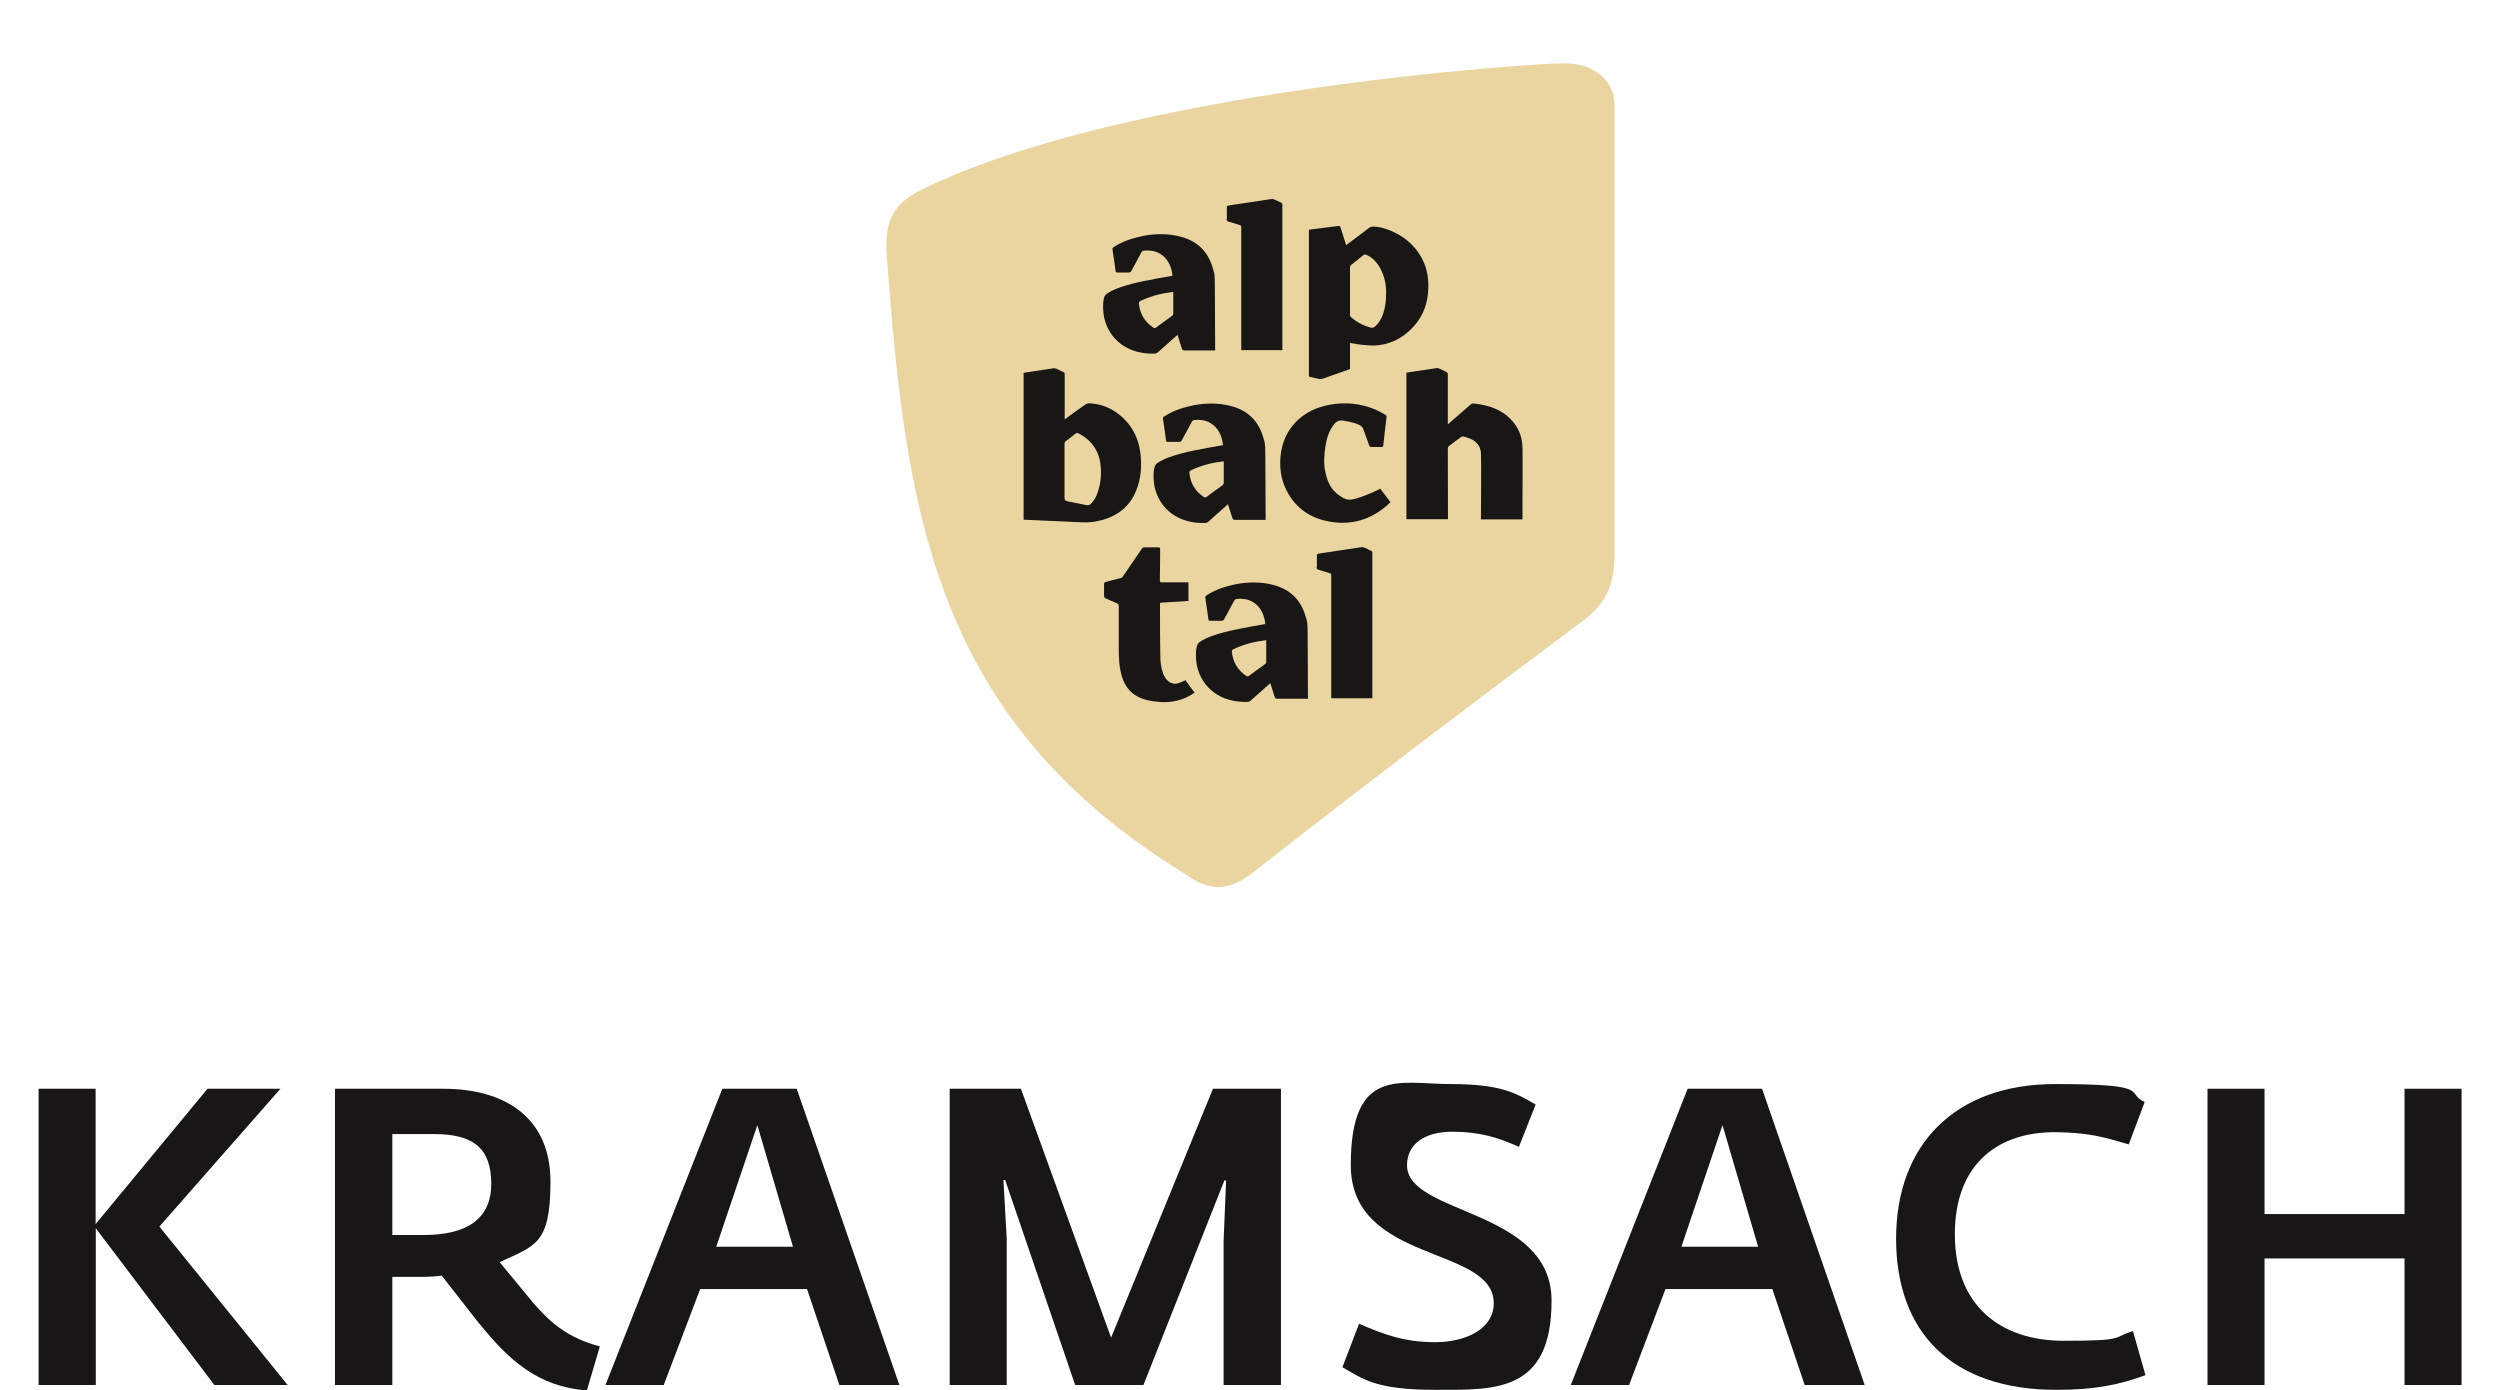
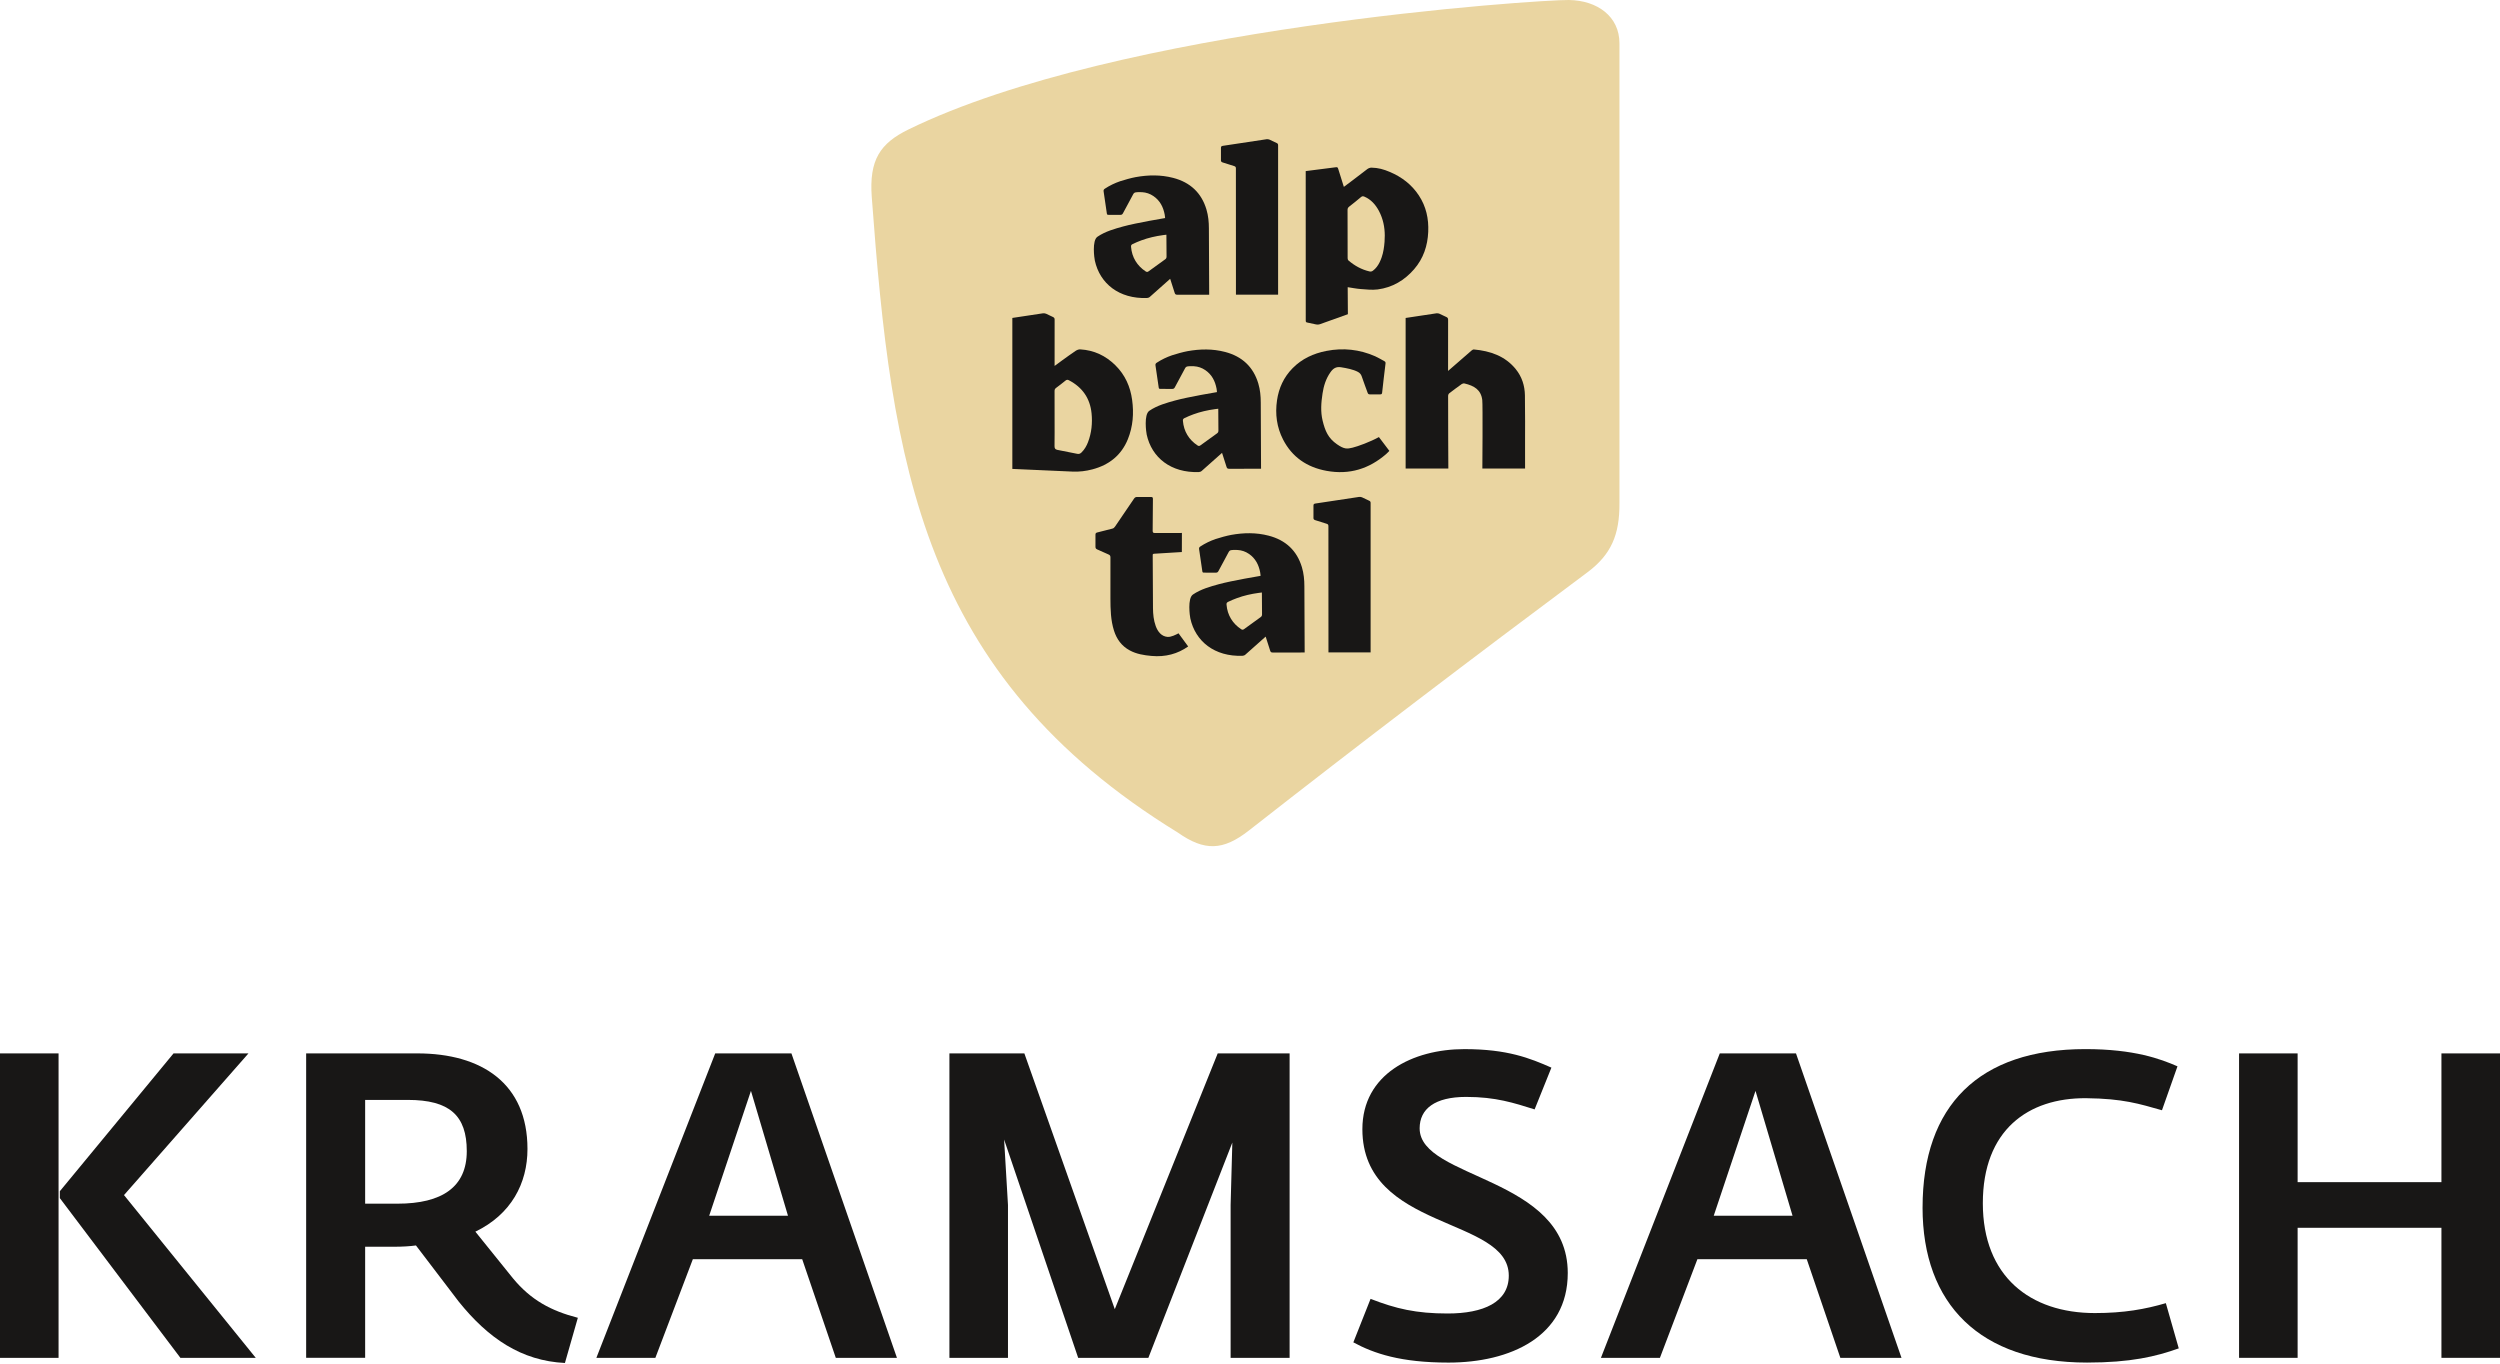
- <svg xmlns="http://www.w3.org/2000/svg" version="1.1" viewBox="0 0 1600 889.5">
+ <svg xmlns="http://www.w3.org/2000/svg" id="Ebene_1" version="1.1" viewBox="0 0 1557.33 849.06">
  <defs>
    <style>
-       .cls-1 {
+       .st0 {
        fill: #ead5a1;
      }

-       .cls-2 {
+       .st1 {
        isolation: isolate;
      }

-       .cls-3 {
+       .st2 {
        fill: #181716;
      }
    </style>
  </defs>
+   <g class="st1">
+     <g class="st1">
+       <path class="st2" d="M0,656.2h36.48v189.64H0v-189.64ZM37.28,746.33v-4.29l70.81-85.83h46.67l-77.52,88.25,82.08,101.39h-46.94l-75.11-99.51Z" />
+       <path class="st2" d="M285.67,810.7l-26.56-34.87c-3.76.54-8.85.8-13.14.8h-18.51v69.2h-36.75v-189.64h69.2c40.24,0,68.67,18.78,68.67,59.55,0,21.46-10.19,40.77-32.46,51.5l23.34,28.97c11.27,13.68,23.87,20.39,40.5,24.68l-8.05,28.16c-27.09-1.34-47.75-15.29-66.25-38.36ZM247.58,749.81c27.9,0,43.19-10.46,43.19-32.72s-10.73-31.92-36.75-31.92h-26.56v64.64h20.12Z" />
+       <path class="st2" d="M445.53,656.2h47.48l65.72,189.64h-38.09l-20.92-61.43h-68.13l-23.34,61.43h-36.75l74.03-189.64ZM490.86,757.33l-23.07-77.79-26.02,77.79h49.09Z" />
+       <path class="st2" d="M591.44,656.2h46.67l56.33,159.33,64.11-159.33h44.79v189.64h-36.75v-95.22l1.07-38.89-52.31,134.12h-43.72l-46.14-136,2.41,40.77v95.22h-36.48v-189.64Z" />
+       <path class="st2" d="M843.04,836.19l10.73-27.09c15.83,6.17,28.43,9.12,48.01,9.12,22.26,0,38.09-6.97,38.09-23.6,0-37.02-91.2-27.63-91.2-91.2,0-34.33,31.38-49.89,63.57-49.89,26.82,0,40.77,5.63,54.18,11.53l-10.46,26.02c-12.88-4.02-24.14-7.78-42.65-7.78-19.58,0-28.97,7.51-28.97,19.58,0,31.92,92.27,29.77,92.27,90.13,0,39.7-35.94,55.79-74.3,55.79-29.77,0-46.4-5.63-59.28-12.61Z" />
+       <path class="st2" d="M1071.3,656.2h47.48l65.72,189.64h-38.09l-20.92-61.43h-68.13l-23.34,61.43h-36.75l74.03-189.64ZM1116.63,757.33l-23.07-77.79-26.02,77.79h49.09Z" />
+       <path class="st2" d="M1197.63,752.23c0-63.57,35.14-98.71,101.39-98.71,30.58,0,46.94,6.17,57.4,10.73l-9.66,27.36c-14.22-4.02-24.14-7.24-47.21-7.51-36.21-.27-64.38,19.85-64.38,65.45s29.51,68.4,69.74,68.4c18.24,0,31.38-2.41,44.26-6.17l8.05,28.16c-14.22,5.1-30.04,8.85-57.13,8.85-66.79,0-102.47-36.48-102.47-96.56Z" />
+       <path class="st2" d="M1394.78,656.2h36.48v80.2h89.59v-80.2h36.48v189.64h-36.48v-81.01h-89.59v81.01h-36.48v-189.64Z" />
+     </g>
+   </g>
  <g>
-     <g id="Ebene_1">
-       <g class="cls-2">
-         <g class="cls-2">
-           <path class="cls-3" d="M24.7,696.8h36.5v86.6l71.6-86.6h46.7l-77.5,88.2,82.1,101.4h-46.9l-75.9-100.3v100.3H24.7v-189.6Z" />
-           <path class="cls-3" d="M306.6,847l-23.9-30.6c-3.8.5-8.9.8-13.1.8h-18.5v69.2h-36.7v-189.6h69.2c40.2,0,68.7,18.8,68.7,59.5s-10.2,40.8-32.5,51.5l21.7,26.3c11.3,13.1,22.5,22.3,42.4,27.6l-8.3,28.2c-31.7-2.4-50.2-19.8-68.9-42.9ZM271.2,790.4c27.9,0,43.2-10.5,43.2-32.7s-10.7-31.9-36.7-31.9h-26.6v64.6h20.1Z" />
-           <path class="cls-3" d="M462.4,696.8h47.5l65.7,189.6h-38.4l-20.7-61.4h-68.4l-23.3,61.4h-37.3l74.8-189.6ZM507.5,797.9l-22.8-77.8-26.3,77.8h49.1Z" />
-           <path class="cls-3" d="M607.8,696.8h45.6l57.7,159.3,65.2-159.3h43.5v189.6h-36.7v-92l1.6-38.9h-1.1l-51.8,130.9h-43.7l-44.8-131.2h-1.1l2.1,37.6v93.6h-36.5v-189.6Z" />
-           <path class="cls-3" d="M859.1,875.1l10.7-27.9c15.6,6.7,28.7,11.8,48.6,11.8s37.6-8.6,37.6-24.9c0-37.3-91.5-24.9-91.5-88.5s31.7-51.8,63.8-51.8,41.6,5.6,54.5,13.1l-10.7,27.1c-13.1-5.9-24.9-9.7-42.6-9.7s-29,7.8-29,21.5c0,31.9,92.5,27.6,92.5,86.6s-36.2,57.1-74.6,57.1-46.4-7.2-59.3-14.5Z" />
-           <path class="cls-3" d="M1080.2,696.8h47.5l65.7,189.6h-38.4l-20.7-61.4h-68.4l-23.3,61.4h-37.3l74.8-189.6ZM1125.2,797.9l-22.8-77.8-26.3,77.8h49.1Z" />
-           <path class="cls-3" d="M1213.5,792.8c0-60.6,38.1-99,101.7-99s44.5,5.6,57.4,11.5l-10.2,27.1c-16.4-4.8-25.5-7.5-46.7-7.8-36.5-.3-64.6,19.8-64.6,65.4s29.2,68.1,69.7,68.1,30.6-2.1,44.3-6.2l8,28.2c-16.1,5.9-31.7,9.4-56.9,9.4-67.1,0-102.7-36.7-102.7-96.8Z" />
-           <path class="cls-3" d="M1412.8,696.8h36.5v80.2h89.6v-80.2h36.5v189.6h-36.5v-81h-89.6v81h-36.5v-189.6Z" />
-         </g>
+     <path class="st0" d="M733.67,518.61c16.74,11.76,28.24,11.3,44.27-1.23,69.68-54.57,140.04-108.05,210.81-160.78,14.89-11.09,20.21-23.45,20.06-43.31V26.87c-.05-16.5-13.58-26.61-31.56-26.87-17.98-.26-280.68,16.82-411.28,80.62-17.71,8.66-24.64,18.96-22.92,42.18,12.27,165.54,30.22,297.32,190.63,395.81" />
+     <g>
+       <path class="st2" d="M950.02,291.86h-26.61s.31-39.77-.06-42.72c-.81-6.38-5.07-8.84-11.03-10.26-.53-.13-1.29.03-1.73.34-2.65,1.88-5.25,3.81-7.81,5.79-.39.3-.7.95-.7,1.44-.04,10.8.14,45.41.14,45.41h-26.61v-93.79c4.24-.64,17.09-2.64,19.28-2.91.59-.07,1.26.05,1.81.28,1.42.61,2.76,1.41,4.2,1.99.95.38,1.17.93,1.17,1.86-.03,15.23-.02,31.78-.02,31.78,2.37-2.06,11.98-10.44,14.73-12.8.36-.3.91-.61,1.34-.58,10.26.93,19.45,4.09,26.07,12.23,3.87,4.76,5.63,10.35,5.73,16.32.18,9.95.09,23.43.09,29.87s.01,15.75.01,15.75h0Z" />
+       <path class="st2" d="M858.97,272.27c1.88,2.51,4.61,6.05,6.51,8.6-.66.65-1.27,1.34-1.97,1.94-10.62,9.24-22.89,13.09-37.08,10.51-12.31-2.23-21.52-8.58-27.15-19.49-3.97-7.71-5.02-15.93-3.79-24.43,1.11-7.65,4.18-14.42,9.73-20.05,5.78-5.86,12.96-9.19,21.08-10.76,10.47-2.03,20.61-.93,30.33,3.34,2,.88,3.85,2.05,5.77,3.08.59.31.77.75.69,1.43-.74,6.04-1.47,12.08-2.11,18.12-.1.97-.48,1.12-1.34,1.11-2.08-.04-4.16-.05-6.24,0-.82.02-1.19-.25-1.46-1-1.2-3.4-2.54-6.77-3.67-10.19-.44-1.34-1.24-2.21-2.43-2.84-2.79-1.48-6.87-2.3-10.52-2.87-3.17-.5-4.97.88-6.55,3.13-2.82,4-4.2,8.49-4.92,13.21-.86,5.66-1.32,11.33.06,16.97,1.54,6.3,3.39,10.83,8.98,14.7,4.55,3.14,6.31,2.9,9.65,2.09,3.35-.81,11.01-3.61,16.42-6.6h0Z" />
+       <path class="st2" d="M657.85,241.65c2-1.48,3.97-3,5.9-4.58.73-.6,1.31-.61,2.13-.18,8.5,4.42,13.16,11.36,14.09,20.56.61,6.1.01,12.15-2.2,17.96-.91,2.39-2.18,4.57-4.02,6.4-.74.74-1.52,1.13-2.66.9-3.91-.78-12.26-2.43-12.53-2.49-1.3-.29-1.68-1.02-1.66-2.33.09-5.66.04-11.32.04-16.97s.02-11.54-.02-17.31c0-.85.21-1.43.93-1.96M655.87,197.44c-1.43-.6-2.78-1.39-4.2-1.99-.58-.24-1.29-.36-1.92-.29-2.14.26-14.87,2.24-19.13,2.89v94.05c1.07.04,26.09,1.19,37.56,1.67,4.17.18,8.3-.32,12.34-1.39,10.51-2.79,18.06-8.91,22.07-18.81,3.19-7.9,3.79-16.11,2.65-24.46-1.12-8.26-4.38-15.59-10.46-21.59-5.99-5.91-13.22-9.39-21.86-9.88-.9-.05-1.96.3-2.87.92-4.64,3.11-13.11,9.39-13.11,9.39,0,0-.02-22.02.02-28.84,0-.86-.27-1.32-1.09-1.66" />
+       <path class="st2" d="M758.14,269.95c-2.17,1.52-9.49,6.85-10.31,7.46-.68.5-1.17.52-1.88.05-5.25-3.47-8.55-8.68-9.08-15.32-.07-.93.24-1.31.98-1.69,1.37-.72,4.22-1.86,5.5-2.33,4.38-1.61,8.89-2.62,13.5-3.25.65-.09,1.29-.17,2.05-.26.03.48.06,9.49.09,13.6,0,.8-.21,1.29-.85,1.74M785.55,291.98s-.18-32.65-.18-41.17c0-4.04-.37-8.04-1.54-11.94-3.1-10.31-10.04-16.86-20.71-19.64-7.75-2.02-15.59-1.89-23.41-.47-2.53.46-7.24,1.74-9.63,2.56-3.34,1.15-6.52,2.67-9.52,4.64-.69.46-.9.92-.77,1.73.71,4.59,1.38,9.19,2.02,13.79.1.7.49.78,1.07.77,2.43-.01,4.87-.03,7.31.02.78.01,1.21-.23,1.6-.9,2.18-3.83,4.31-8.2,6.47-12.04.47-.84,1.05-1.07,1.98-1.14.58-.04,1.33-.18,3.49-.05,2.58.15,4.95.96,7.1,2.43,4.11,2.81,6.12,6.86,7,11.5.31,1.62.23,2.19.23,2.19,0,0-17.91,2.97-26.13,5.24-5.09,1.41-11.04,3.02-15.99,6.4-3.51,2.4-1.92,13.49-1.62,14.85,3.13,14.34,15.11,23.92,32.48,23.31.59-.02,1.33-.28,1.76-.68,3.48-3.14,12.69-11.28,12.69-11.28,0,0,1.84,5.55,2.8,8.75.28.91.7,1.18,1.67,1.17,6.61-.03,13.22-.02,19.83-.02" />
+     </g>
+     <g>
+       <path class="st2" d="M859.39,163.42c-1,2-2.27,3.8-4.13,5.19-.68.51-1.34.67-2.21.46-4.97-1.17-9.25-3.56-13.04-6.81-.35-.29-.53-.93-.53-1.42-.04-5.03-.02-10.06-.02-15.1s.02-9.98-.03-14.98c0-.91.3-1.49,1.02-2.05,2.49-1.94,4.97-3.91,7.36-5.95.75-.63,1.34-.6,2.14-.26,4.14,1.8,6.88,4.96,8.94,8.73.71,1.31,1.29,2.63,1.78,3.98,1.8,4.92,2.22,10.09,1.81,15.4-.25,3.3-.72,6.54-1.78,9.65-.36,1.07-.79,2.12-1.31,3.15M839.5,178.89c2.78.41,5.41.96,8.06,1.16,3.54.26,7.15.69,10.63.25,9.23-1.2,16.72-5.7,22.67-12.55,5.84-6.72,8.45-14.66,8.83-23.33.36-8.12-1.28-15.79-5.87-22.72-4.43-6.7-10.58-11.43-18.04-14.59-3.86-1.64-7.25-2.61-11.51-2.68-.84,0-1.9.41-2.58.94-4.63,3.64-14.56,11.04-14.56,11.04,0,0-2.12-6.88-3.38-10.79-.52-1.61-.5-1.58-2.22-1.36-6.1.79-12.07,1.54-18.16,2.32,0,0,.02,93.02.02,93.31,0,.75.43.92.89,1.02.27.06,3.57.76,5.59,1.2.74.16,1.61.13,2.29-.13.45-.17,17.48-6.25,17.48-6.25l-.12-16.84h-.02Z" />
+       <path class="st2" d="M760.55,99.59c-.03.92.22,1.36,1.19,1.64,2.37.68,4.69,1.53,7.06,2.23.84.25,1.08.65,1.08,1.49,0,3.17.03,78.61.03,78.61h26.26s.02-92.62,0-93.11c-.02-.69-.22-1.05-.85-1.34-1.52-.68-2.99-1.48-4.52-2.14-.54-.23-1.23-.32-1.81-.24-2.69.36-20.84,3.18-27.23,4.11-.97.14-1.22.52-1.19,1.42.06,2.44.06,4.88,0,7.32" />
+     </g>
+     <path class="st2" d="M725.83,161.54c-2.17,1.52-9.49,6.85-10.31,7.46-.68.5-1.17.52-1.88.05-5.25-3.47-8.55-8.68-9.08-15.32-.07-.93.24-1.31.98-1.69,1.37-.72,4.22-1.86,5.5-2.33,4.38-1.61,8.89-2.62,13.5-3.25.65-.09,1.29-.17,2.05-.26.03.48.06,9.49.09,13.6,0,.8-.21,1.29-.85,1.74M753.24,183.56s-.18-32.65-.18-41.17c0-4.04-.37-8.04-1.54-11.94-3.1-10.31-10.04-16.86-20.71-19.64-7.75-2.02-15.59-1.89-23.41-.47-2.53.46-7.24,1.74-9.63,2.56-3.34,1.15-6.52,2.67-9.52,4.64-.69.46-.9.92-.77,1.73.71,4.59,1.38,9.19,2.02,13.79.1.7.49.78,1.07.77,2.43,0,4.87-.03,7.31.02.78,0,1.21-.23,1.6-.9,2.18-3.83,4.31-8.2,6.47-12.04.47-.84,1.05-1.07,1.98-1.14.58-.04,1.33-.18,3.49-.05,2.58.15,4.95.96,7.1,2.43,4.11,2.81,6.12,6.86,7,11.5.31,1.62.23,2.19.23,2.19,0,0-17.91,2.97-26.13,5.24-5.09,1.41-11.04,3.02-15.99,6.4-3.51,2.4-1.92,13.49-1.62,14.85,3.13,14.34,15.11,23.92,32.48,23.31.59-.02,1.33-.28,1.76-.68,3.48-3.14,12.69-11.28,12.69-11.28,0,0,1.84,5.55,2.8,8.75.28.91.7,1.18,1.67,1.17,6.61-.03,13.22-.02,19.83-.02" />
+     <g>
+       <g>
+         <path class="st2" d="M734.14,394.51l6.01,8.19c-6.55,4.61-14.12,6.71-22.89,5.9-4.69-.43-9.28-1.17-13.46-3.42-5.11-2.74-8.18-7.02-9.86-12.34-2.06-6.5-2.19-13.2-2.22-19.9-.04-7.75-.03-17.96.01-25.7,0-.94-.26-1.45-1.18-1.84-2.39-1-4.69-2.06-7.08-3.15-.84-.38-1.07-.83-1.07-1.67.02-2.48.03-4.91,0-7.44-.01-.83.21-1.23,1.1-1.45,3.12-.78,6.18-1.58,9.38-2.38.79-.2,1.24-.6,1.7-1.27,4.92-7.15,6.69-9.75,11.78-17.33.56-.83,1.04-1.13,2.06-1.13h8.48c1.01,0,1.29.27,1.29,1.22-.03,8.37-.11,11.42-.16,19.79,0,1.1.29,1.45,1.46,1.44,7.28-.05,16.76-.03,16.76-.03l-.04,11.88s-14.56.91-17.23,1.06c-.65.04-.97.26-.92.91.01.12,0,.23,0,.35.05,10.07.06,22.6.17,32.67.04,3.76.4,7.51,1.7,11.1,1.27,3.48,3.56,6.51,7.43,6.78,2.17.15,5.14-1.36,6.77-2.24h0Z" />
+         <path class="st2" d="M818.18,322.41c-.03.92.22,1.36,1.19,1.64,2.37.68,4.69,1.53,7.06,2.23.84.25,1.08.65,1.08,1.49,0,3.17.03,78.61.03,78.61h26.26s.02-92.62,0-93.11c-.02-.69-.22-1.05-.85-1.34-1.52-.68-2.99-1.48-4.52-2.14-.54-.23-1.23-.32-1.81-.24-2.69.36-20.84,3.18-27.23,4.11-.97.14-1.22.52-1.19,1.42.06,2.44.06,4.88,0,7.32" />
      </g>
-       <g>
-         <path class="cls-1" d="M758.1,559.2c16.7,11.8,28.2,11.3,44.3-1.2,69.7-54.6,140-108,210.8-160.8,14.9-11.1,20.2-23.5,20.1-43.3V67.4c0-16.5-13.6-26.6-31.6-26.9-18-.3-280.7,16.8-411.3,80.6-17.7,8.7-24.6,19-22.9,42.2,12.3,165.5,30.2,297.3,190.6,395.8" />
-         <g>
-           <path class="cls-3" d="M974.4,332.4h-26.6s.3-39.8,0-42.7c-.8-6.4-5.1-8.8-11-10.3-.5-.1-1.3,0-1.7.3-2.7,1.9-5.2,3.8-7.8,5.8-.4.3-.7,1-.7,1.4,0,10.8.1,45.4.1,45.4h-26.6v-93.8c4.2-.6,17.1-2.6,19.3-2.9.6,0,1.3,0,1.8.3,1.4.6,2.8,1.4,4.2,2,1,.4,1.2.9,1.2,1.9,0,15.2,0,31.8,0,31.8,2.4-2.1,12-10.4,14.7-12.8.4-.3.9-.6,1.3-.6,10.3.9,19.5,4.1,26.1,12.2,3.9,4.8,5.6,10.4,5.7,16.3.2,10,0,23.4,0,29.9s0,15.8,0,15.8h0Z" />
-           <path class="cls-3" d="M883.4,312.8c1.9,2.5,4.6,6,6.5,8.6-.7.6-1.3,1.3-2,1.9-10.6,9.2-22.9,13.1-37.1,10.5-12.3-2.2-21.5-8.6-27.2-19.5-4-7.7-5-15.9-3.8-24.4,1.1-7.6,4.2-14.4,9.7-20,5.8-5.9,13-9.2,21.1-10.8,10.5-2,20.6-.9,30.3,3.3,2,.9,3.8,2,5.8,3.1.6.3.8.8.7,1.4-.7,6-1.5,12.1-2.1,18.1,0,1-.5,1.1-1.3,1.1-2.1,0-4.2,0-6.2,0-.8,0-1.2-.2-1.5-1-1.2-3.4-2.5-6.8-3.7-10.2-.4-1.3-1.2-2.2-2.4-2.8-2.8-1.5-6.9-2.3-10.5-2.9-3.2-.5-5,.9-6.5,3.1-2.8,4-4.2,8.5-4.9,13.2-.9,5.7-1.3,11.3,0,17,1.5,6.3,3.4,10.8,9,14.7,4.5,3.1,6.3,2.9,9.7,2.1,3.3-.8,11-3.6,16.4-6.6h0Z" />
-           <path class="cls-3" d="M682.3,282.2c2-1.5,4-3,5.9-4.6.7-.6,1.3-.6,2.1-.2,8.5,4.4,13.2,11.4,14.1,20.6.6,6.1,0,12.1-2.2,18-.9,2.4-2.2,4.6-4,6.4-.7.7-1.5,1.1-2.7.9-3.9-.8-12.3-2.4-12.5-2.5-1.3-.3-1.7-1-1.7-2.3,0-5.7,0-11.3,0-17s0-11.5,0-17.3c0-.9.2-1.4.9-2M680.3,238c-1.4-.6-2.8-1.4-4.2-2-.6-.2-1.3-.4-1.9-.3-2.1.3-14.9,2.2-19.1,2.9v94c1.1,0,26.1,1.2,37.6,1.7,4.2.2,8.3-.3,12.3-1.4,10.5-2.8,18.1-8.9,22.1-18.8,3.2-7.9,3.8-16.1,2.7-24.5-1.1-8.3-4.4-15.6-10.5-21.6-6-5.9-13.2-9.4-21.9-9.9-.9,0-2,.3-2.9.9-4.6,3.1-13.1,9.4-13.1,9.4,0,0,0-22,0-28.8,0-.9-.3-1.3-1.1-1.7" />
-           <path class="cls-3" d="M782.5,310.5c-2.2,1.5-9.5,6.9-10.3,7.5-.7.5-1.2.5-1.9,0-5.2-3.5-8.5-8.7-9.1-15.3,0-.9.2-1.3,1-1.7,1.4-.7,4.2-1.9,5.5-2.3,4.4-1.6,8.9-2.6,13.5-3.2.7,0,1.3-.2,2-.3,0,.5,0,9.5,0,13.6,0,.8-.2,1.3-.8,1.7M810,332.5s-.2-32.6-.2-41.2-.4-8-1.5-11.9c-3.1-10.3-10-16.9-20.7-19.6-7.8-2-15.6-1.9-23.4-.5-2.5.5-7.2,1.7-9.6,2.6-3.3,1.1-6.5,2.7-9.5,4.6-.7.5-.9.9-.8,1.7.7,4.6,1.4,9.2,2,13.8,0,.7.5.8,1.1.8,2.4,0,4.9,0,7.3,0,.8,0,1.2-.2,1.6-.9,2.2-3.8,4.3-8.2,6.5-12,.5-.8,1-1.1,2-1.1.6,0,1.3-.2,3.5,0,2.6.1,5,1,7.1,2.4,4.1,2.8,6.1,6.9,7,11.5.3,1.6.2,2.2.2,2.2,0,0-17.9,3-26.1,5.2-5.1,1.4-11,3-16,6.4-3.5,2.4-1.9,13.5-1.6,14.9,3.1,14.3,15.1,23.9,32.5,23.3.6,0,1.3-.3,1.8-.7,3.5-3.1,12.7-11.3,12.7-11.3,0,0,1.8,5.5,2.8,8.8.3.9.7,1.2,1.7,1.2,6.6,0,13.2,0,19.8,0" />
-         </g>
-         <g>
-           <path class="cls-3" d="M883.8,204c-1,2-2.3,3.8-4.1,5.2-.7.5-1.3.7-2.2.5-5-1.2-9.2-3.6-13-6.8-.3-.3-.5-.9-.5-1.4,0-5,0-10.1,0-15.1s0-10,0-15c0-.9.3-1.5,1-2.1,2.5-1.9,5-3.9,7.4-5.9.8-.6,1.3-.6,2.1-.3,4.1,1.8,6.9,5,8.9,8.7.7,1.3,1.3,2.6,1.8,4,1.8,4.9,2.2,10.1,1.8,15.4-.2,3.3-.7,6.5-1.8,9.6-.4,1.1-.8,2.1-1.3,3.1M863.9,219.5c2.8.4,5.4,1,8.1,1.2,3.5.3,7.2.7,10.6.2,9.2-1.2,16.7-5.7,22.7-12.6,5.8-6.7,8.5-14.7,8.8-23.3.4-8.1-1.3-15.8-5.9-22.7-4.4-6.7-10.6-11.4-18-14.6-3.9-1.6-7.2-2.6-11.5-2.7-.8,0-1.9.4-2.6.9-4.6,3.6-14.6,11-14.6,11,0,0-2.1-6.9-3.4-10.8-.5-1.6-.5-1.6-2.2-1.4-6.1.8-12.1,1.5-18.2,2.3,0,0,0,93,0,93.3,0,.8.4.9.9,1,.3,0,3.6.8,5.6,1.2.7.2,1.6.1,2.3-.1.5-.2,17.5-6.2,17.5-6.2v-16.8c-.1,0-.1,0-.1,0Z" />
-           <path class="cls-3" d="M785,140.2c0,.9.2,1.4,1.2,1.6,2.4.7,4.7,1.5,7.1,2.2.8.2,1.1.6,1.1,1.5,0,3.2,0,78.6,0,78.6h26.3s0-92.6,0-93.1c0-.7-.2-1.1-.8-1.3-1.5-.7-3-1.5-4.5-2.1-.5-.2-1.2-.3-1.8-.2-2.7.4-20.8,3.2-27.2,4.1-1,.1-1.2.5-1.2,1.4,0,2.4,0,4.9,0,7.3" />
-         </g>
-         <path class="cls-3" d="M750.2,202.1c-2.2,1.5-9.5,6.9-10.3,7.5-.7.5-1.2.5-1.9,0-5.2-3.5-8.5-8.7-9.1-15.3,0-.9.2-1.3,1-1.7,1.4-.7,4.2-1.9,5.5-2.3,4.4-1.6,8.9-2.6,13.5-3.2.7,0,1.3-.2,2-.3,0,.5,0,9.5,0,13.6,0,.8-.2,1.3-.8,1.7M777.7,224.1s-.2-32.6-.2-41.2-.4-8-1.5-11.9c-3.1-10.3-10-16.9-20.7-19.6-7.8-2-15.6-1.9-23.4-.5-2.5.5-7.2,1.7-9.6,2.6-3.3,1.1-6.5,2.7-9.5,4.6-.7.5-.9.9-.8,1.7.7,4.6,1.4,9.2,2,13.8,0,.7.5.8,1.1.8,2.4,0,4.9,0,7.3,0,.8,0,1.2-.2,1.6-.9,2.2-3.8,4.3-8.2,6.5-12,.5-.8,1-1.1,2-1.1.6,0,1.3-.2,3.5,0,2.6.1,5,1,7.1,2.4,4.1,2.8,6.1,6.9,7,11.5.3,1.6.2,2.2.2,2.2,0,0-17.9,3-26.1,5.2-5.1,1.4-11,3-16,6.4-3.5,2.4-1.9,13.5-1.6,14.9,3.1,14.3,15.1,23.9,32.5,23.3.6,0,1.3-.3,1.8-.7,3.5-3.1,12.7-11.3,12.7-11.3,0,0,1.8,5.6,2.8,8.8.3.9.7,1.2,1.7,1.2,6.6,0,13.2,0,19.8,0" />
-         <g>
-           <g>
-             <path class="cls-3" d="M758.5,435.1l6,8.2c-6.5,4.6-14.1,6.7-22.9,5.9-4.7-.4-9.3-1.2-13.5-3.4-5.1-2.7-8.2-7-9.9-12.3-2.1-6.5-2.2-13.2-2.2-19.9,0-7.8,0-18,0-25.7,0-.9-.3-1.5-1.2-1.8-2.4-1-4.7-2.1-7.1-3.1-.8-.4-1.1-.8-1.1-1.7,0-2.5,0-4.9,0-7.4,0-.8.2-1.2,1.1-1.5,3.1-.8,6.2-1.6,9.4-2.4.8-.2,1.2-.6,1.7-1.3,4.9-7.1,6.7-9.8,11.8-17.3.6-.8,1-1.1,2.1-1.1h8.5c1,0,1.3.3,1.3,1.2,0,8.4-.1,11.4-.2,19.8,0,1.1.3,1.5,1.5,1.4,7.3,0,16.8,0,16.8,0v11.9s-14.6.9-17.3,1.1c-.7,0-1,.3-.9.9,0,.1,0,.2,0,.4,0,10.1,0,22.6.2,32.7,0,3.8.4,7.5,1.7,11.1,1.3,3.5,3.6,6.5,7.4,6.8,2.2.1,5.1-1.4,6.8-2.2h0Z" />
-             <path class="cls-3" d="M842.6,363c0,.9.2,1.4,1.2,1.6,2.4.7,4.7,1.5,7.1,2.2.8.2,1.1.6,1.1,1.5,0,3.2,0,78.6,0,78.6h26.3s0-92.6,0-93.1c0-.7-.2-1-.8-1.3-1.5-.7-3-1.5-4.5-2.1-.5-.2-1.2-.3-1.8-.2-2.7.4-20.8,3.2-27.2,4.1-1,.1-1.2.5-1.2,1.4,0,2.4,0,4.9,0,7.3" />
-           </g>
-           <path class="cls-3" d="M809.7,425c-2.2,1.5-9.5,6.9-10.3,7.5-.7.5-1.2.5-1.9,0-5.2-3.5-8.5-8.7-9.1-15.3,0-.9.2-1.3,1-1.7,1.4-.7,4.2-1.9,5.5-2.3,4.4-1.6,8.9-2.6,13.5-3.2.7,0,1.3-.2,2-.3,0,.5,0,9.5,0,13.6,0,.8-.2,1.3-.8,1.7M837.1,447s-.2-32.6-.2-41.2-.4-8-1.5-11.9c-3.1-10.3-10-16.9-20.7-19.6-7.8-2-15.6-1.9-23.4-.5-2.5.5-7.2,1.7-9.6,2.6-3.3,1.1-6.5,2.7-9.5,4.6-.7.5-.9.9-.8,1.7.7,4.6,1.4,9.2,2,13.8,0,.7.5.8,1.1.8,2.4,0,4.9,0,7.3,0,.8,0,1.2-.2,1.6-.9,2.2-3.8,4.3-8.2,6.5-12,.5-.8,1-1.1,2-1.1.6,0,1.3-.2,3.5,0,2.6.1,5,1,7.1,2.4,4.1,2.8,6.1,6.9,7,11.5.3,1.6.2,2.2.2,2.2,0,0-17.9,3-26.1,5.2-5.1,1.4-11,3-16,6.4-3.5,2.4-1.9,13.5-1.6,14.9,3.1,14.3,15.1,23.9,32.5,23.3.6,0,1.3-.3,1.8-.7,3.5-3.1,12.7-11.3,12.7-11.3,0,0,1.8,5.5,2.8,8.8.3.9.7,1.2,1.7,1.2,6.6,0,13.2,0,19.8,0" />
-         </g>
-       </g>
+       <path class="st2" d="M785.31,384.42c-2.17,1.52-9.49,6.85-10.31,7.46-.68.5-1.17.52-1.88.05-5.25-3.47-8.55-8.68-9.08-15.32-.07-.93.24-1.31.98-1.69,1.37-.72,4.22-1.86,5.5-2.33,4.38-1.61,8.89-2.62,13.5-3.25.65-.09,1.29-.17,2.05-.26.03.48.06,9.49.09,13.6,0,.8-.21,1.29-.85,1.74M812.72,406.44s-.18-32.65-.18-41.17c0-4.04-.37-8.04-1.54-11.94-3.1-10.31-10.04-16.86-20.71-19.64-7.75-2.02-15.59-1.89-23.41-.47-2.53.46-7.24,1.74-9.63,2.56-3.34,1.15-6.52,2.67-9.52,4.64-.69.46-.9.92-.77,1.73.71,4.59,1.38,9.19,2.02,13.79.1.7.49.78,1.07.77,2.43-.01,4.87-.03,7.31.02.78.01,1.21-.23,1.6-.9,2.18-3.83,4.31-8.2,6.47-12.04.47-.84,1.05-1.07,1.98-1.14.58-.04,1.33-.18,3.49-.05,2.58.15,4.95.96,7.1,2.43,4.11,2.81,6.12,6.86,7,11.5.31,1.62.23,2.19.23,2.19,0,0-17.91,2.97-26.13,5.24-5.09,1.41-11.04,3.02-15.99,6.4-3.51,2.4-1.92,13.49-1.62,14.85,3.13,14.34,15.11,23.92,32.48,23.31.59-.02,1.33-.28,1.76-.68,3.48-3.14,12.69-11.28,12.69-11.28,0,0,1.84,5.55,2.8,8.75.28.91.7,1.18,1.67,1.17,6.61-.03,13.22-.02,19.83-.02" />
    </g>
  </g>
</svg>
